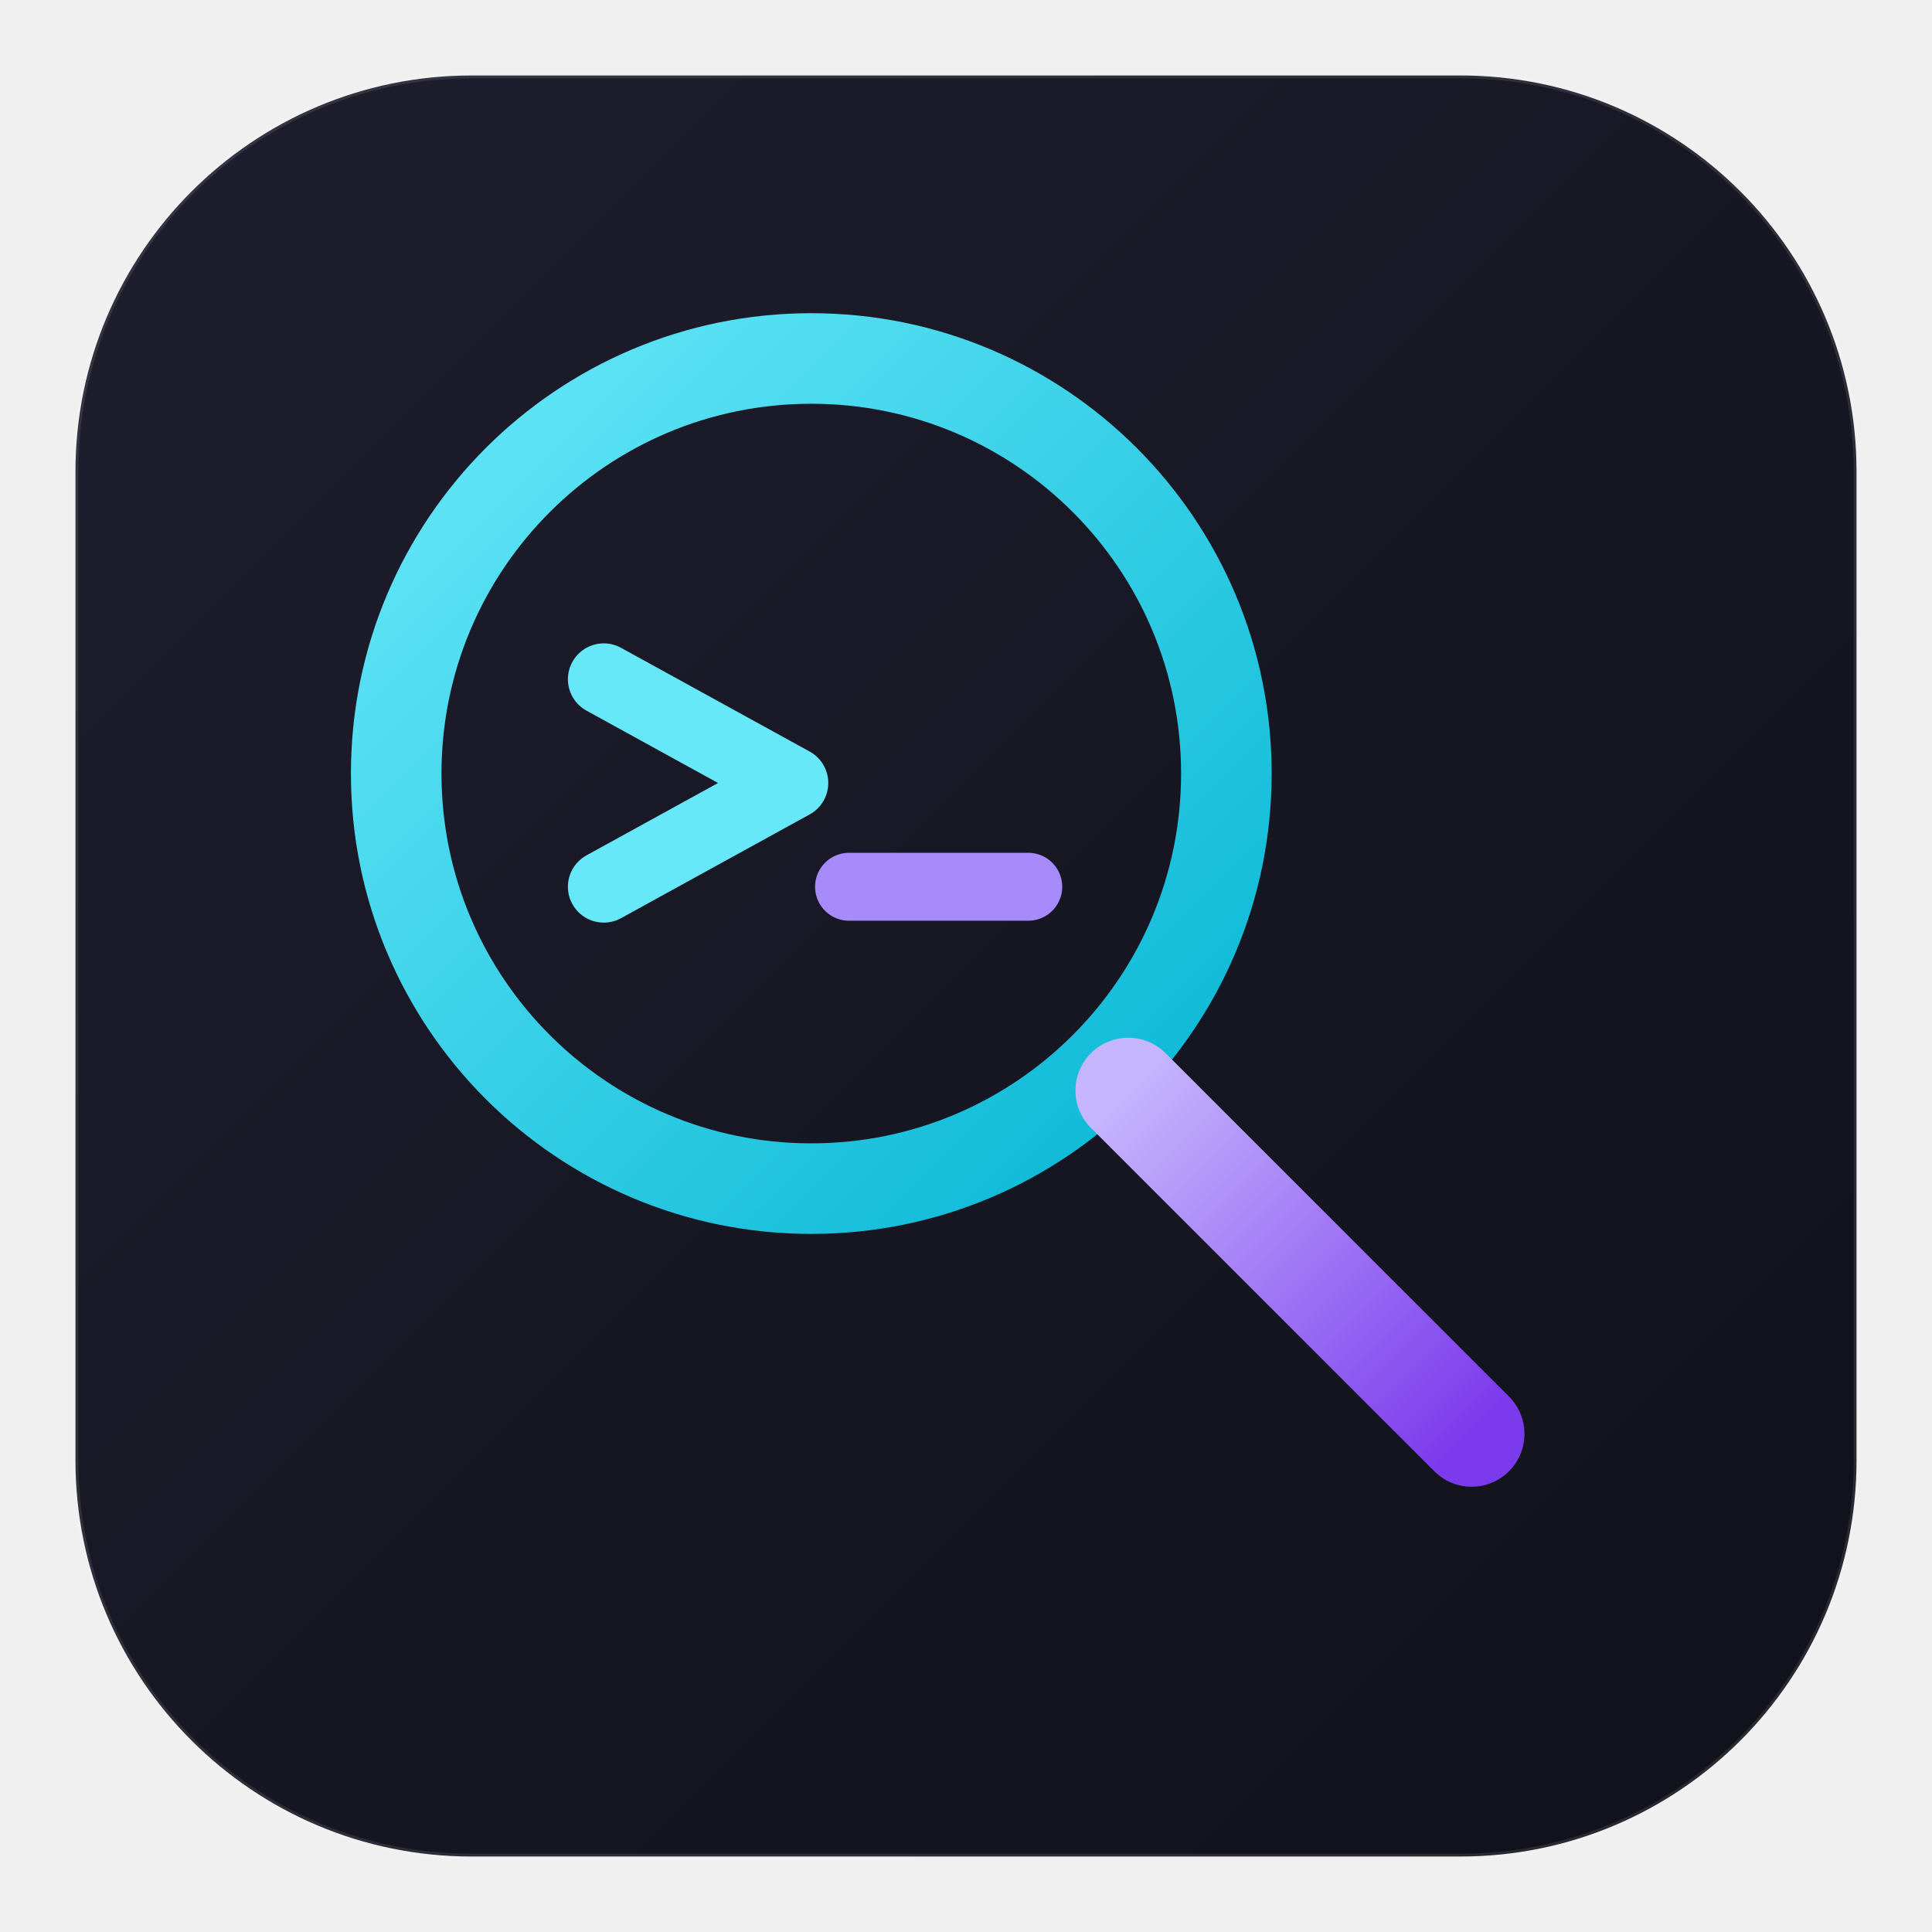
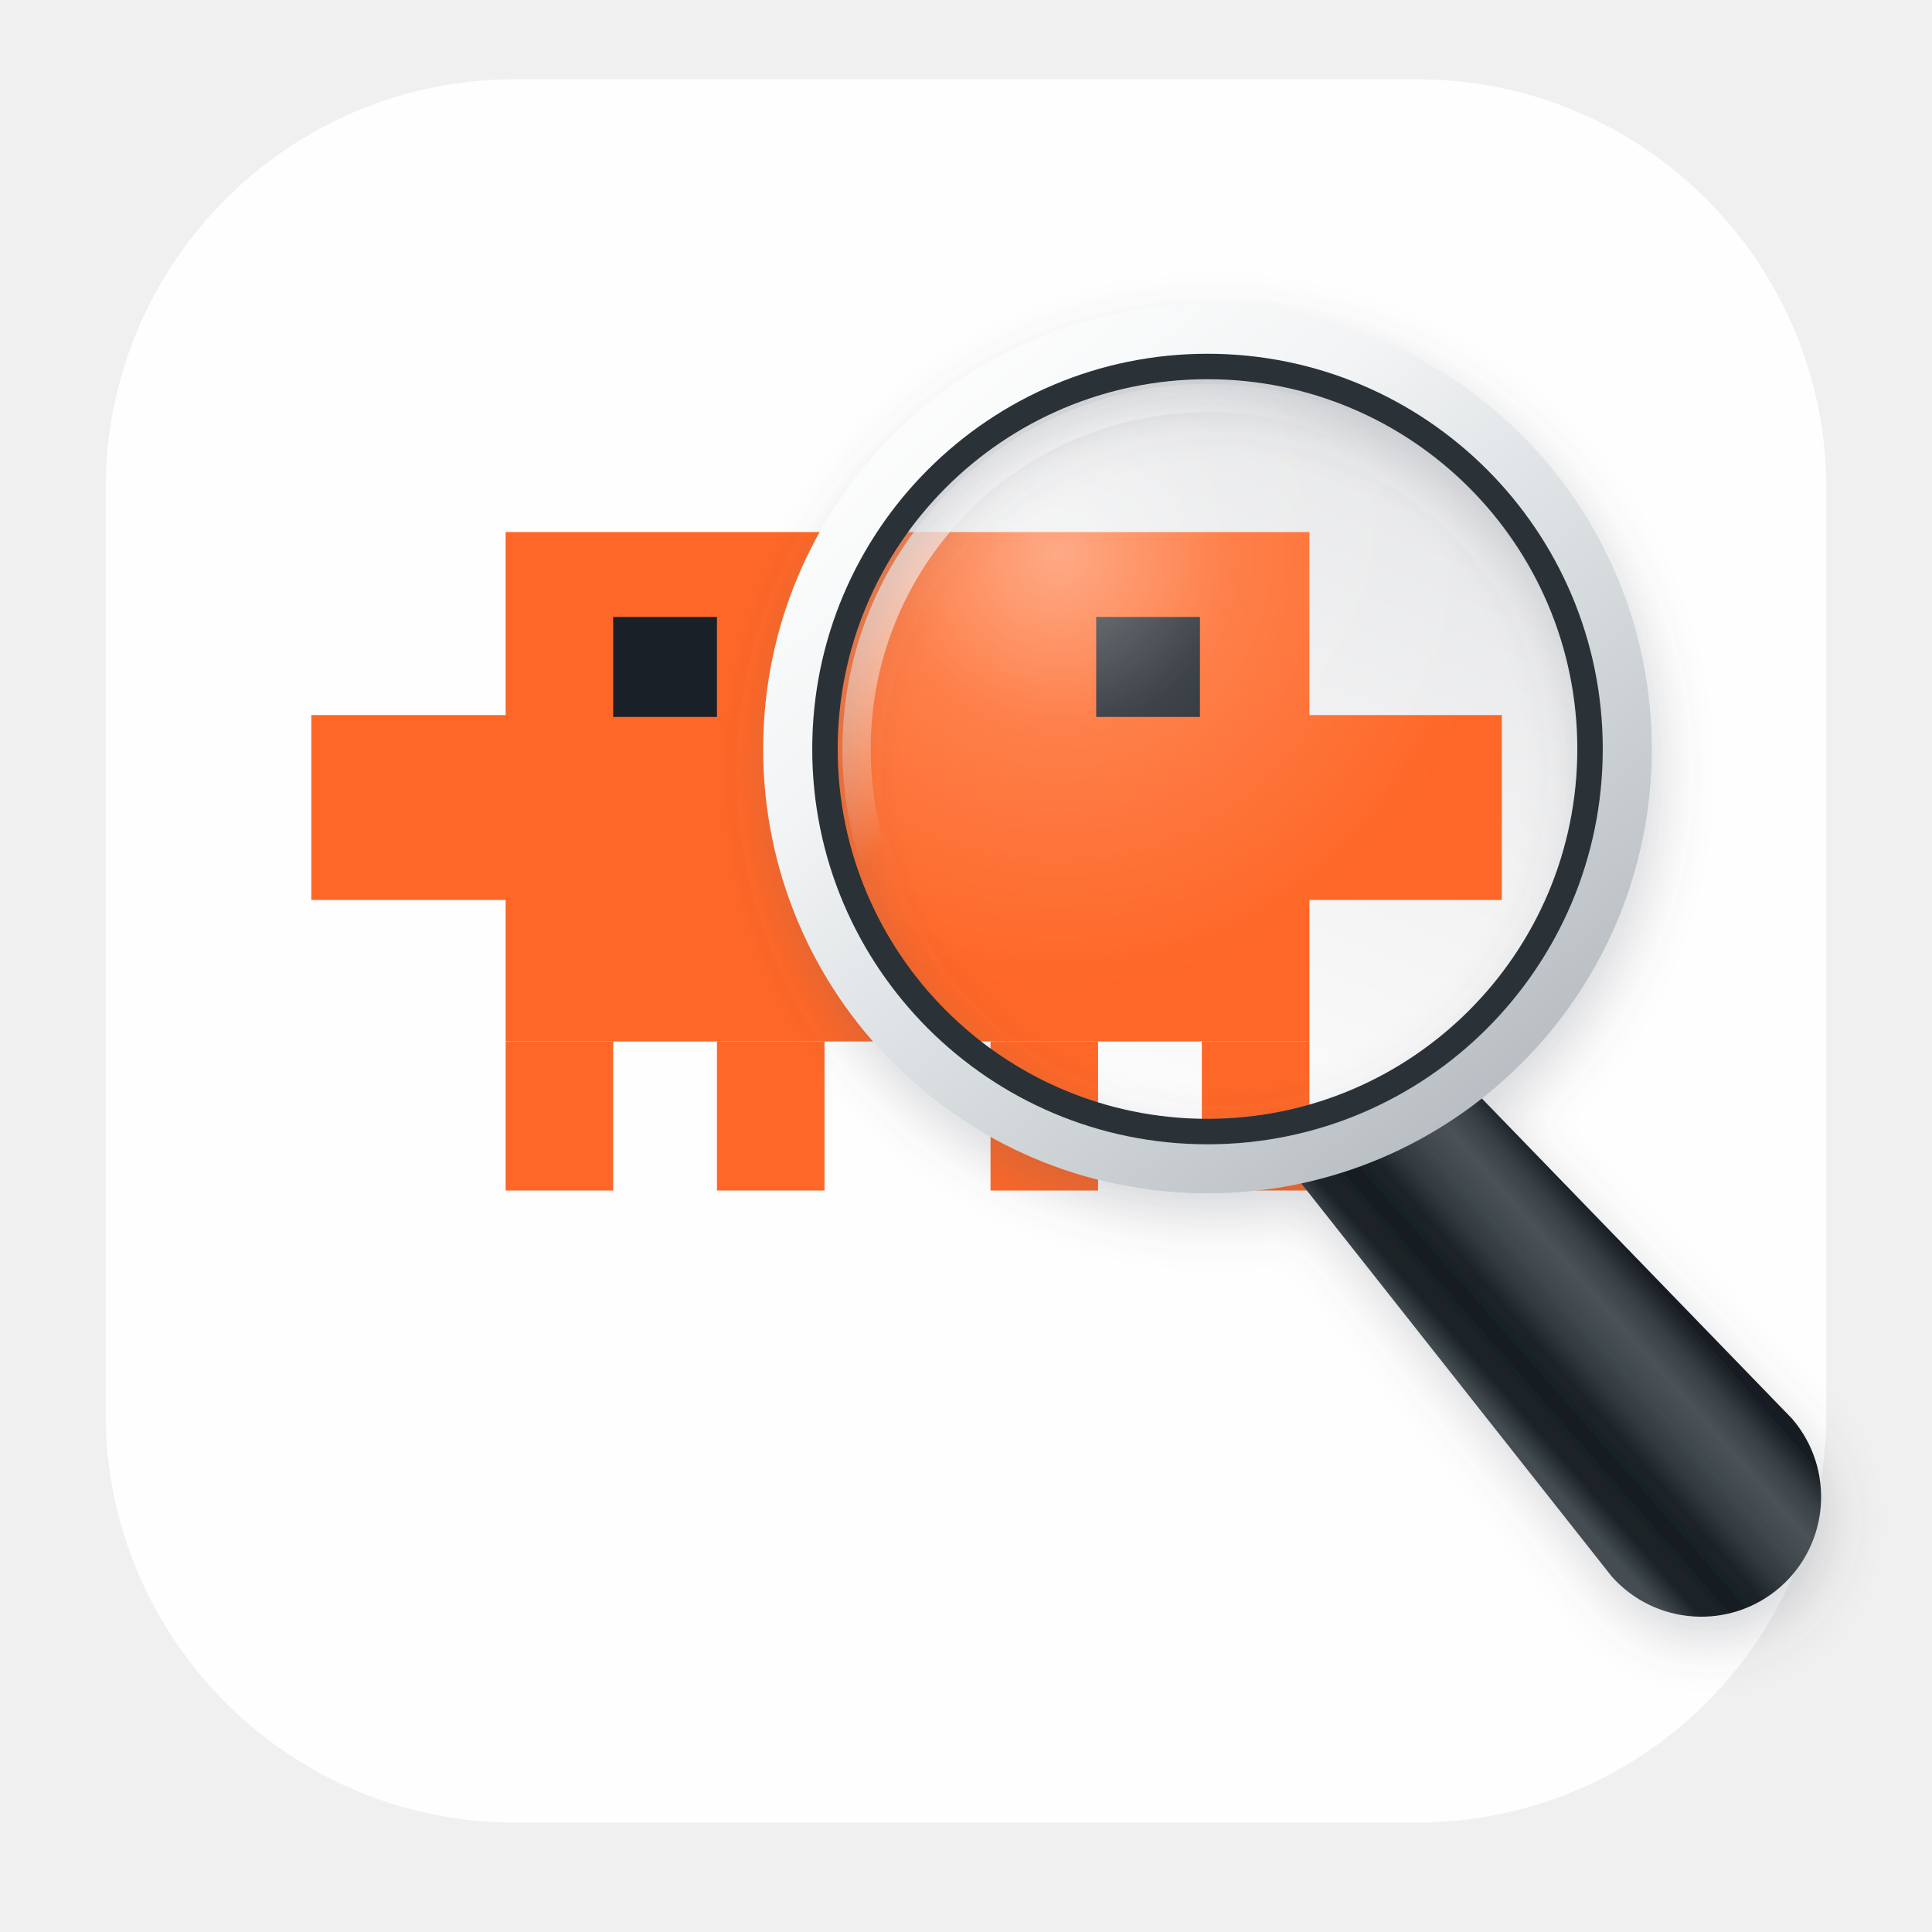
- <svg xmlns="http://www.w3.org/2000/svg" viewBox="0 0 1024 1024">
+ <svg xmlns="http://www.w3.org/2000/svg" viewBox="0 0 1024 1024" width="1024" height="1024">
  <defs>
-     <linearGradient id="bg" x1="0%" y1="0%" x2="100%" y2="100%">
-       <stop offset="0%" style="stop-color:#1e1e2e" />
-       <stop offset="100%" style="stop-color:#11111b" />
+     <linearGradient id="cl-bezel" x1="0.10" y1="0.04" x2="0.86" y2="0.96">
+       <stop offset="0" stop-color="#FFFFFF" />
+       <stop offset="0.30" stop-color="#F2F4F5" />
+       <stop offset="0.62" stop-color="#D6DBDE" />
+       <stop offset="0.85" stop-color="#C3C8CC" />
+       <stop offset="1" stop-color="#B4BABF" />
    </linearGradient>
-     <linearGradient id="cyan" x1="0%" y1="0%" x2="100%" y2="100%">
-       <stop offset="0%" style="stop-color:#67e8f9" />
-       <stop offset="100%" style="stop-color:#06b6d4" />
+     <linearGradient id="cl-handle" gradientUnits="userSpaceOnUse" x1="890.1" y1="695.1" x2="805.9" y2="768.9">
+       <stop offset="0.000" stop-color="#191F24" />
+       <stop offset="0.125" stop-color="#394045" />
+       <stop offset="0.250" stop-color="#4B5257" />
+       <stop offset="0.375" stop-color="#41494D" />
+       <stop offset="0.500" stop-color="#31393D" />
+       <stop offset="0.625" stop-color="#1A2025" />
+       <stop offset="0.750" stop-color="#181F24" />
+       <stop offset="0.875" stop-color="#1D2429" />
+       <stop offset="1.000" stop-color="#454E52" />
    </linearGradient>
-     <linearGradient id="purple" x1="0%" y1="0%" x2="100%" y2="100%">
-       <stop offset="0%" style="stop-color:#c4b5fd" />
-       <stop offset="100%" style="stop-color:#7c3aed" />
+     <linearGradient id="cl-glass-tint" x1="0.72" y1="0" x2="0.32" y2="1">
+       <stop offset="0" stop-color="#E4E5E7" />
+       <stop offset="0.55" stop-color="#F3F3F4" />
+       <stop offset="1" stop-color="#FDFDFE" />
    </linearGradient>
+     <linearGradient id="cl-crescent" x1="0.08" y1="0.08" x2="0.60" y2="0.66">
+       <stop offset="0" stop-color="#FFFFFF" stop-opacity="0.92" />
+       <stop offset="0.26" stop-color="#FFFFFF" stop-opacity="0.46" />
+       <stop offset="0.50" stop-color="#FFFFFF" stop-opacity="0" />
+     </linearGradient>
+     <radialGradient id="cl-sheen" cx="0.30" cy="0.24" r="0.58">
+       <stop offset="0" stop-color="#FFFFFF" stop-opacity="0.44" />
+       <stop offset="0.40" stop-color="#FFFFFF" stop-opacity="0.16" />
+       <stop offset="1" stop-color="#FFFFFF" stop-opacity="0" />
+     </radialGradient>
+     <clipPath id="cl-lens">
+       <circle cx="640" cy="397" r="196" />
+     </clipPath>
+     <mask id="cl-outside-lens" maskUnits="userSpaceOnUse" x="0" y="0" width="1024" height="1024">
+       <rect width="1024" height="1024" fill="#FFFFFF" />
+       <circle cx="640" cy="397" r="197" fill="#000000" />
+     </mask>
+     <filter id="cl-shadow" x="-25%" y="-25%" width="160%" height="160%">
+       <feDropShadow dx="4" dy="12" stdDeviation="14" flood-color="#5B626B" flood-opacity="0.24" />
+     </filter>
  </defs>
-   <rect x="40" y="40" width="944" height="944" rx="210" ry="210" fill="url(#bg)" />
-   <rect x="40" y="40" width="944" height="944" rx="210" ry="210" fill="none" stroke="rgba(255,255,255,0.1)" stroke-width="3" />
-   <circle cx="430" cy="410" r="220" fill="none" stroke="url(#cyan)" stroke-width="48" />
-   <line x1="598" y1="578" x2="780" y2="760" stroke="url(#purple)" stroke-width="56" stroke-linecap="round" />
-   <path d="M 320 360 L 420 415 L 320 470" fill="none" stroke="#67e8f9" stroke-width="38" stroke-linecap="round" stroke-linejoin="round" />
-   <line x1="450" y1="470" x2="545" y2="470" stroke="#a78bfa" stroke-width="36" stroke-linecap="round" />
+   <rect x="56" y="42" width="912" height="924" rx="217" ry="217" fill="#FEFEFE" />
+   <circle cx="640" cy="397" r="196" fill="url(#cl-glass-tint)" />
+   <g fill="#FE6727">
+     <rect x="165" y="379" width="631" height="98" />
+     <rect x="268" y="282" width="426" height="270" />
+     <rect x="268" y="552" width="57" height="79" />
+     <rect x="380" y="552" width="57" height="79" />
+     <rect x="525" y="552" width="57" height="79" />
+     <rect x="637" y="552" width="57" height="79" />
+   </g>
+   <g fill="#1A2027">
+     <rect x="325" y="327" width="55" height="53" />
+     <rect x="581" y="327" width="55" height="53" />
+   </g>
+   <g clip-path="url(#cl-lens)">
+     <circle cx="640" cy="397" r="196" fill="url(#cl-sheen)" />
+     <circle cx="640" cy="397" r="186" fill="none" stroke="url(#cl-crescent)" stroke-width="15" />
+   </g>
+   <g filter="url(#cl-shadow)">
+     <path mask="url(#cl-outside-lens)" fill="url(#cl-handle)" d="M663.7 594.3 L854.2 835.5 A63.5 63.5 0 0 0 949.8 751.9 L735.9 531.1 Z" />
+     <circle cx="640" cy="397" r="203" fill="none" stroke="#2B3237" stroke-width="14" />
+     <circle cx="640" cy="397" r="222.5" fill="none" stroke="url(#cl-bezel)" stroke-width="26" />
+   </g>
</svg>
